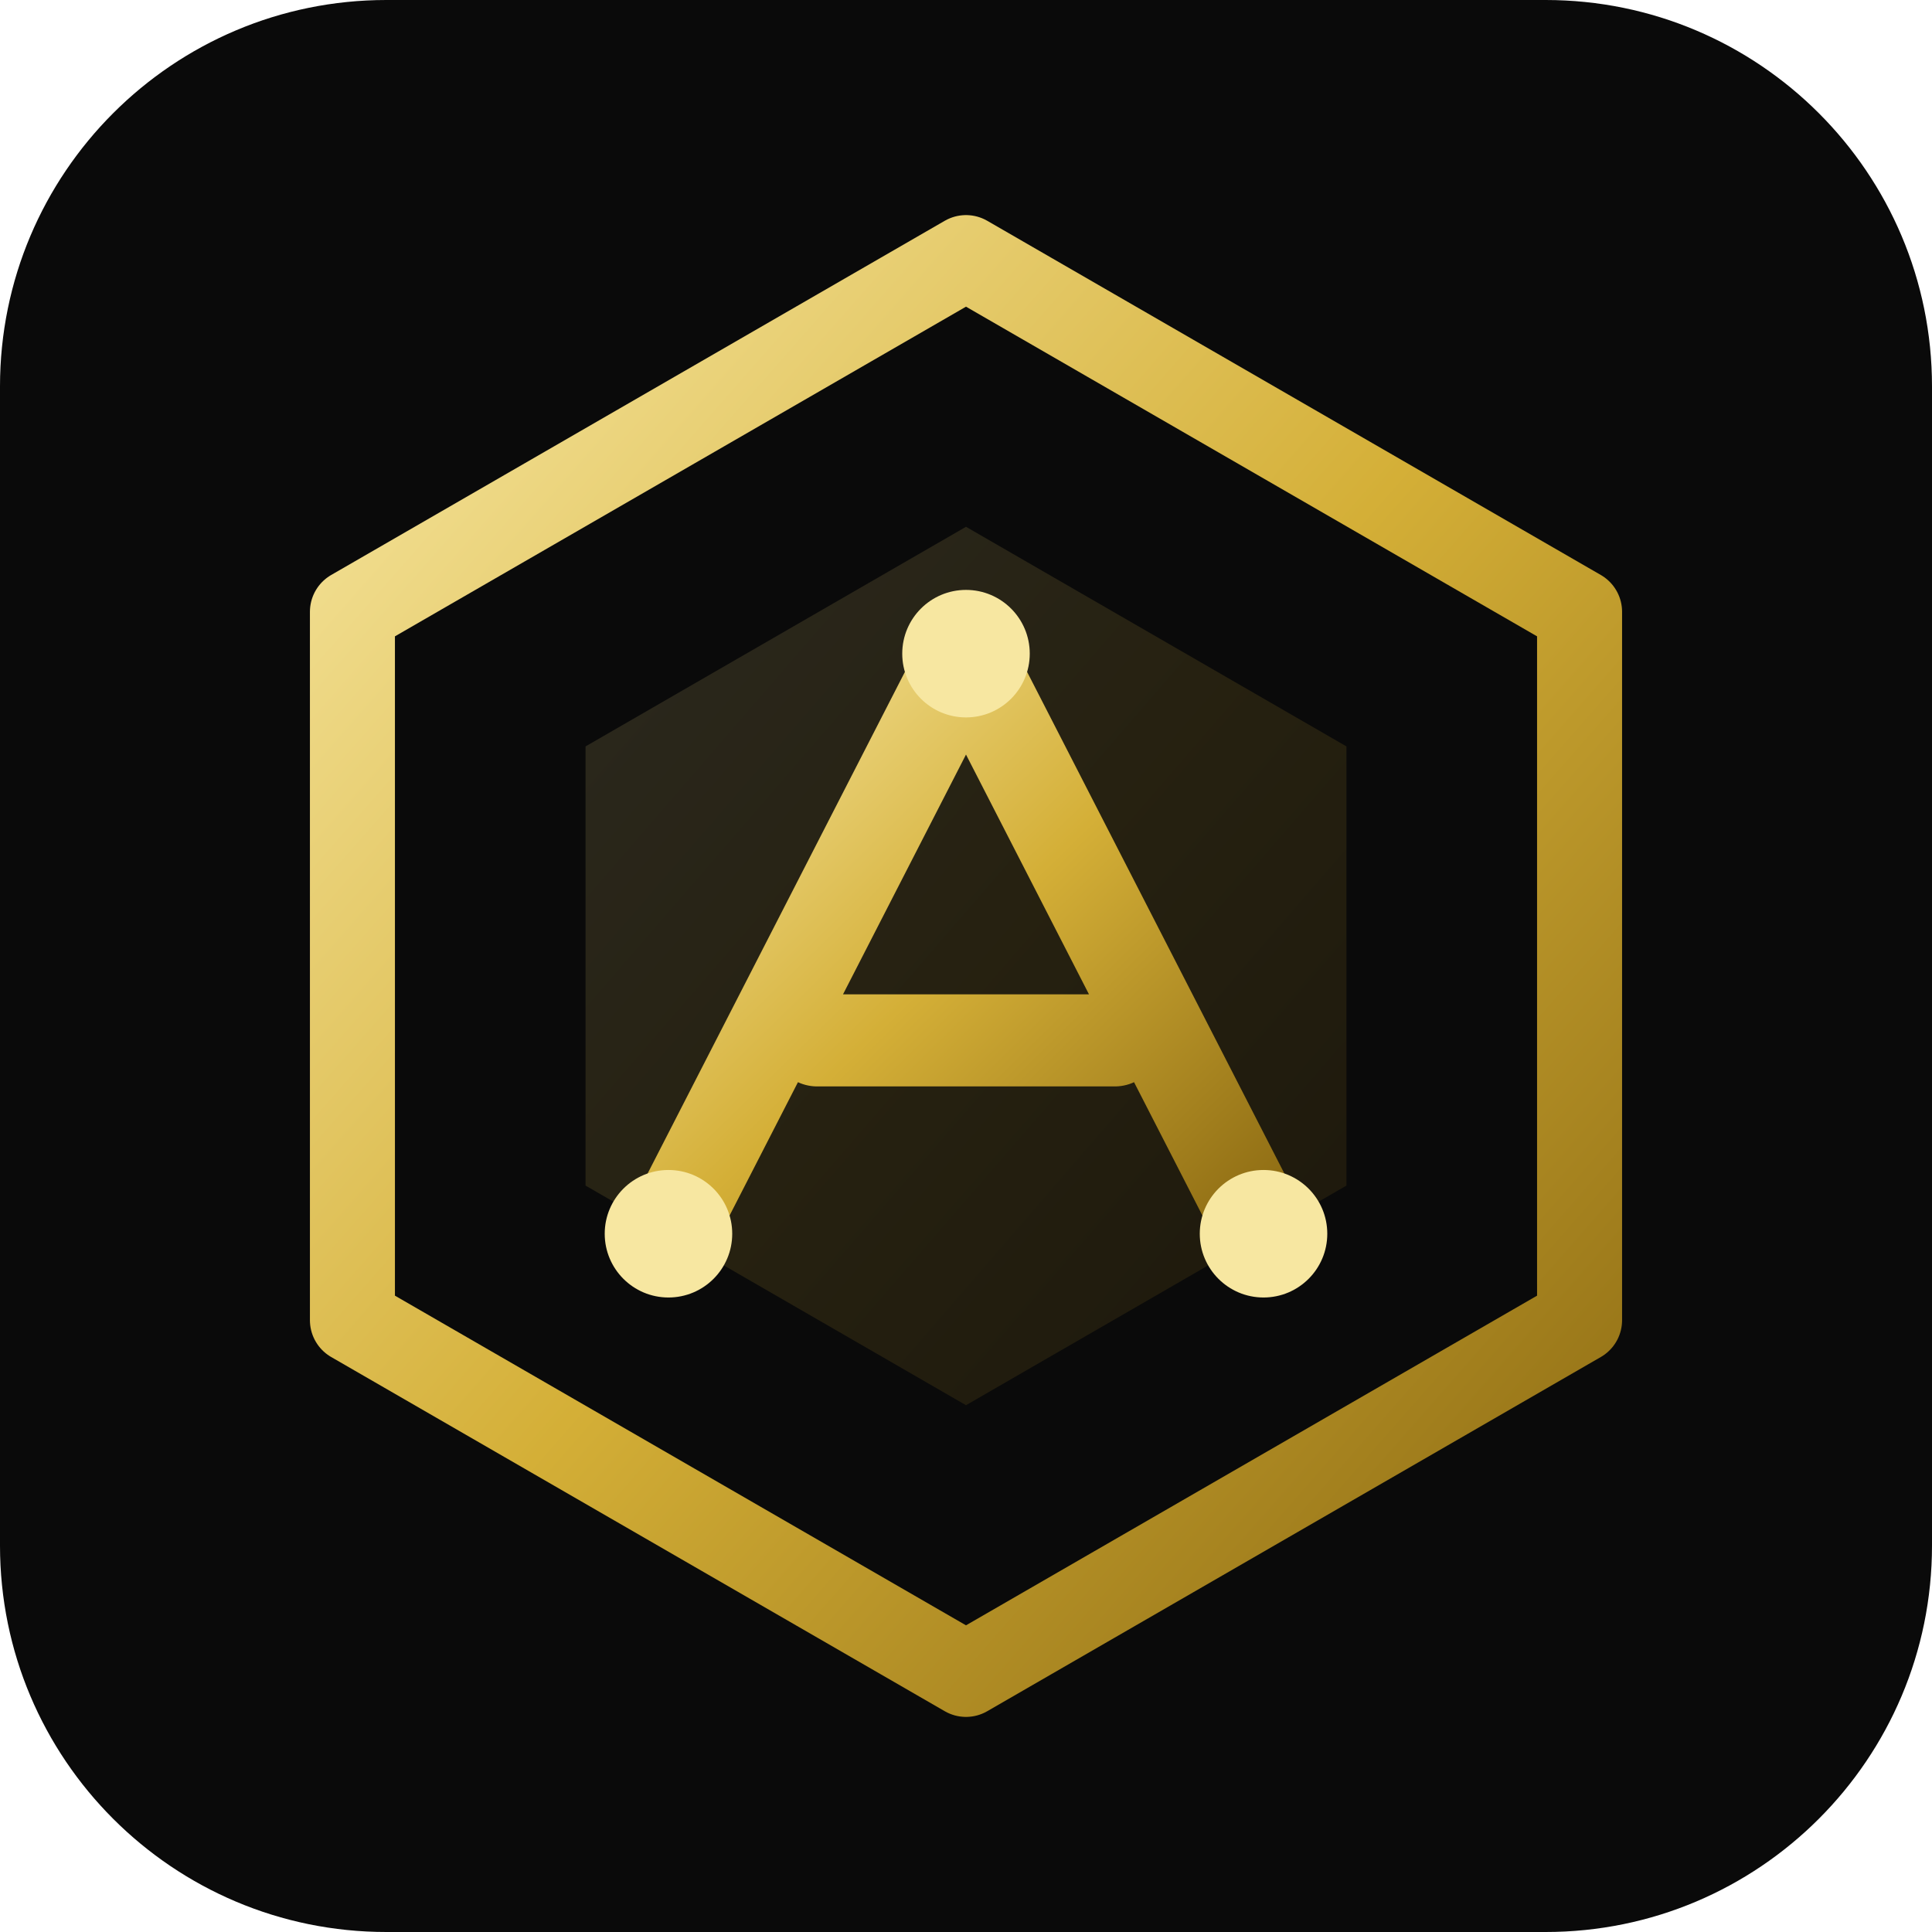
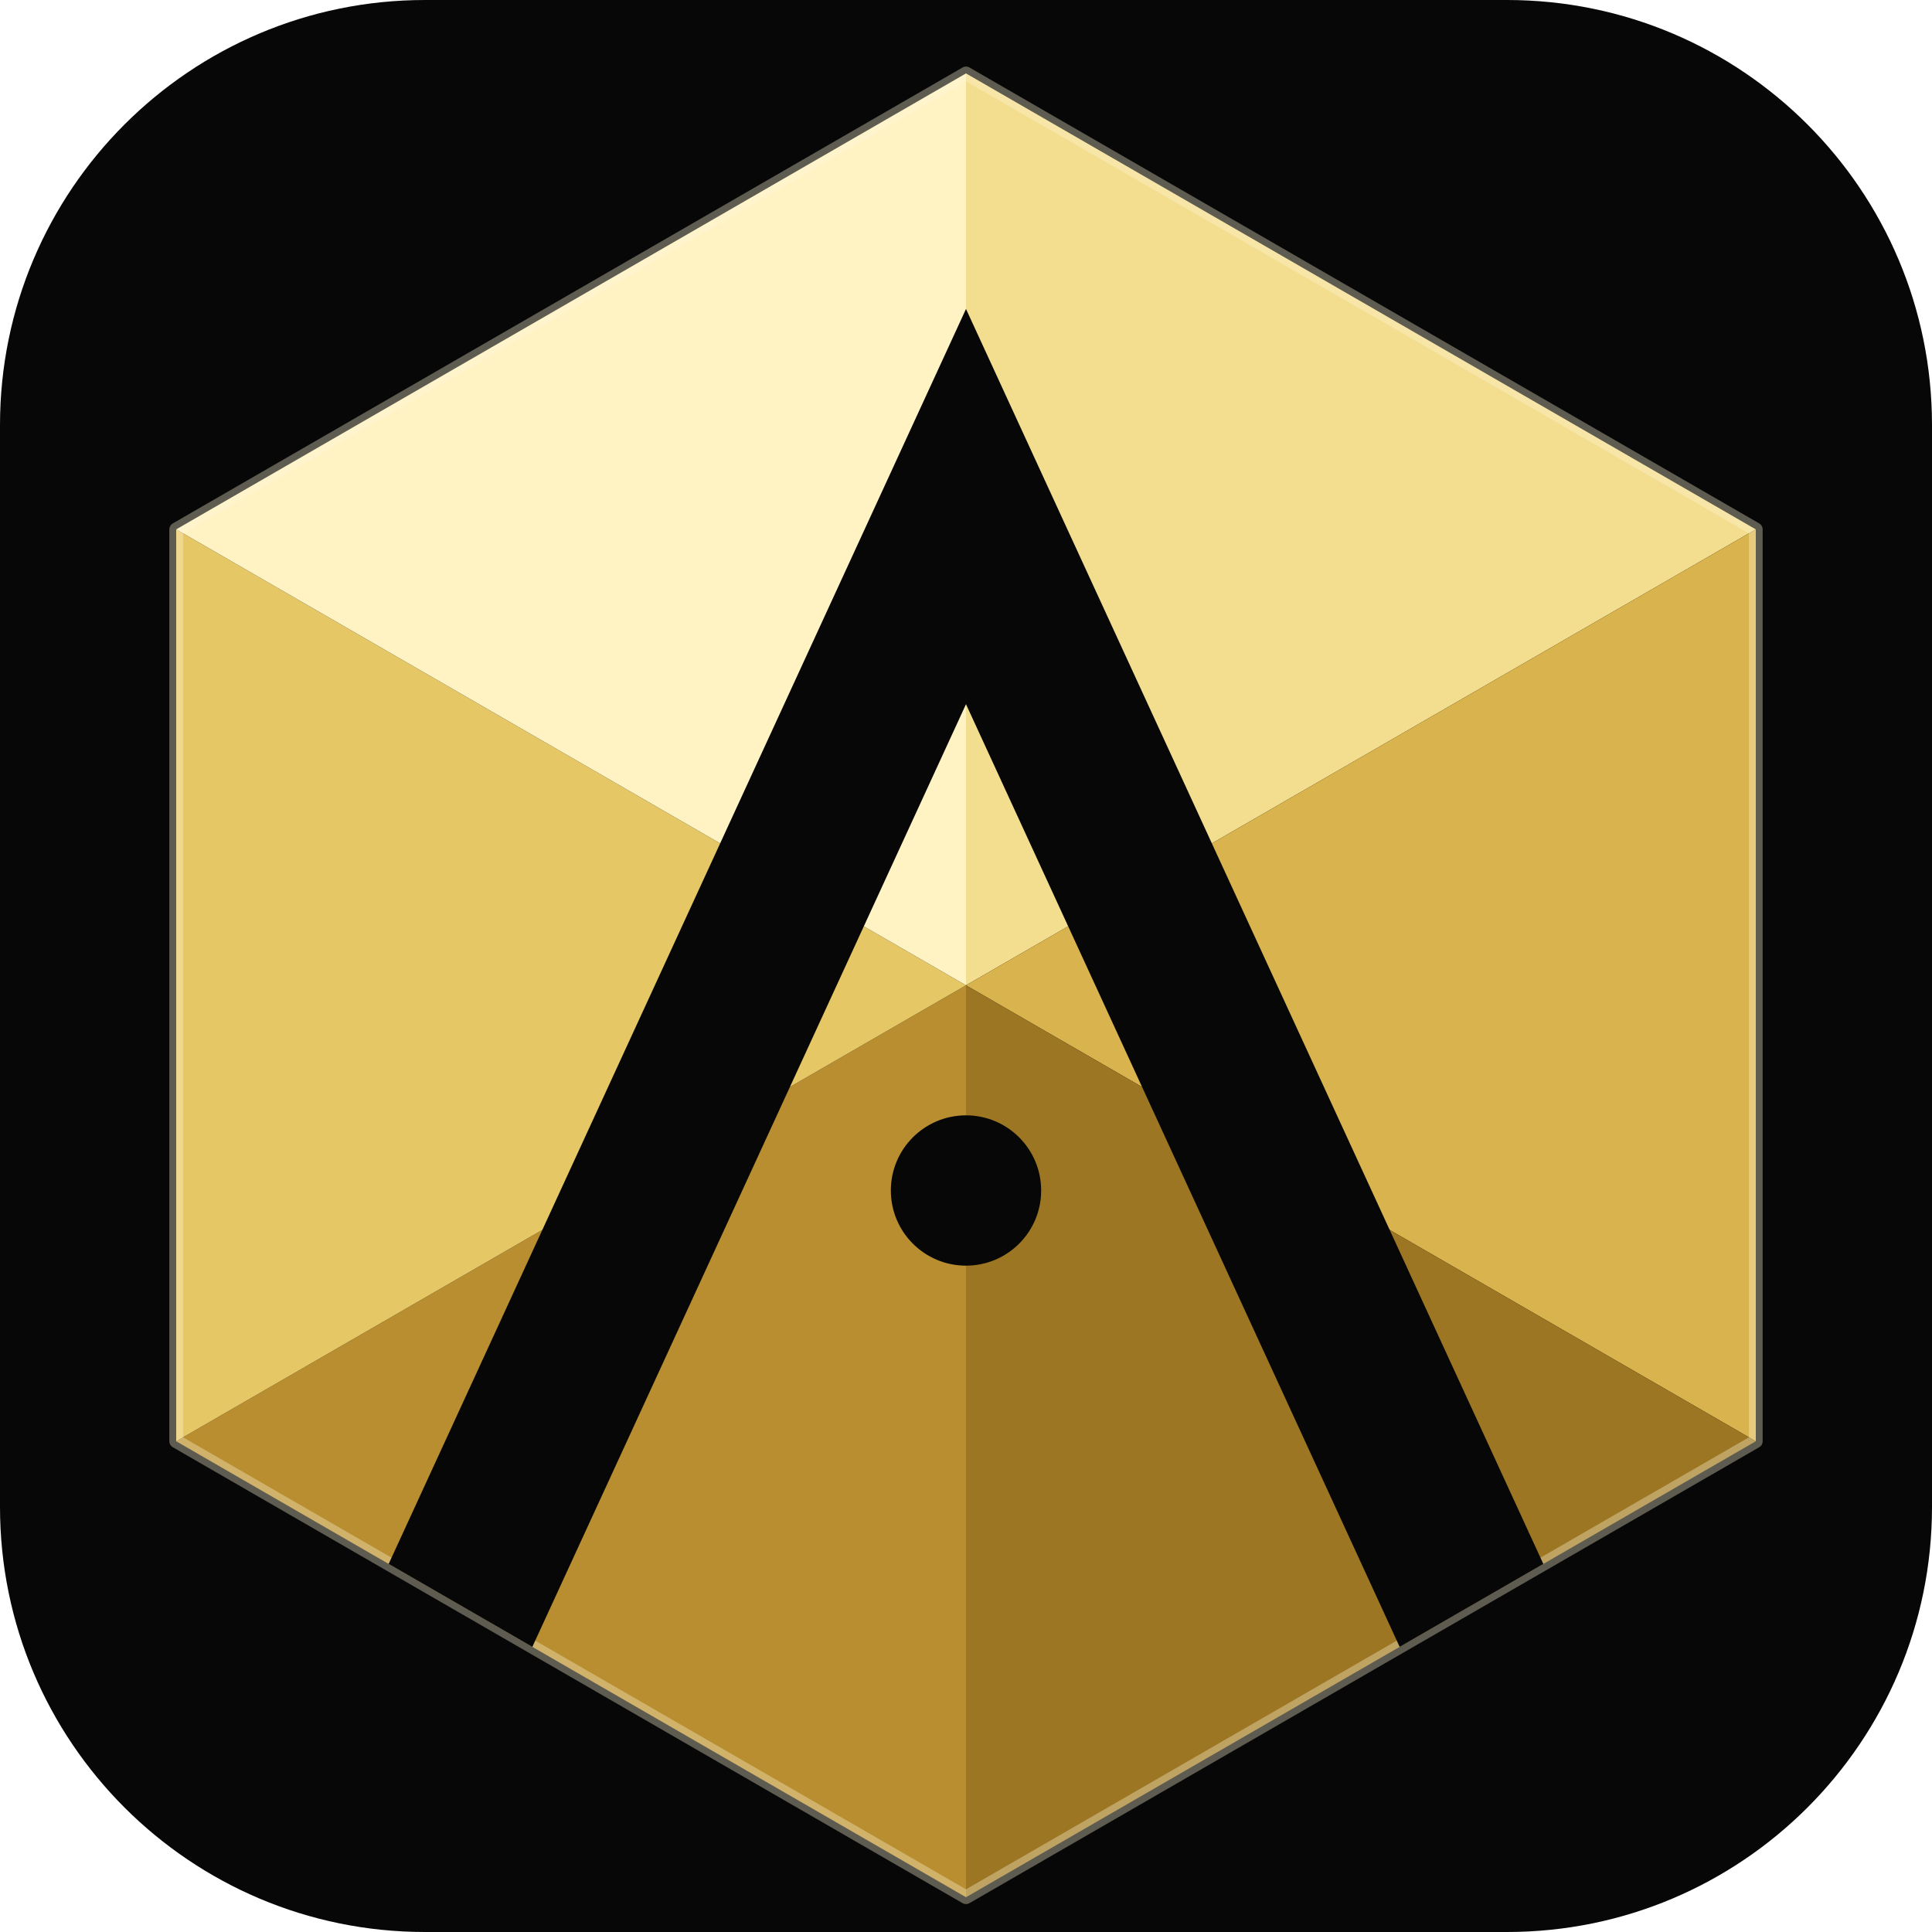
- <svg xmlns="http://www.w3.org/2000/svg" viewBox="0 0 120 120">
+ <svg xmlns="http://www.w3.org/2000/svg" viewBox="0 0 100 100">
  <defs>
-     <linearGradient id="g" x1="0" y1="0" x2="1" y2="1">
-       <stop offset="0" stop-color="#F7E7A1" />
-       <stop offset=".5" stop-color="#D4AF37" />
-       <stop offset="1" stop-color="#8C6A12" />
+     <linearGradient id="fg" x1="0" y1="0" x2="1" y2="1">
+       <stop offset="0" stop-color="#FBF0C0" />
+       <stop offset=".45" stop-color="#E9CB6B" />
+       <stop offset="1" stop-color="#7A5A12" />
+     </linearGradient>
+     <linearGradient id="fw" x1="0" y1="0" x2="0" y2="1">
+       <stop offset="0" stop-color="#FBF0C0" />
+       <stop offset=".55" stop-color="#E9CB6B" />
+       <stop offset="1" stop-color="#C9A23A" />
    </linearGradient>
  </defs>
-   <rect width="120" height="120" rx="24" fill="#0a0a0a" />
-   <polygon points="98.11,82.00 60.00,104.00 21.89,82.00 21.89,38.00 60.00,16.00 98.11,38.00" fill="none" stroke="url(#g)" stroke-width="5.28" stroke-linejoin="round" />
-   <polygon points="83.63,73.64 60.00,87.28 36.37,73.64 36.37,46.36 60.00,32.72 83.63,46.36" fill="url(#g)" opacity=".14" />
-   <path d="M41.52,76.63 L60.00,40.60 L78.48,76.63 M50.76,64.62 L69.24,64.62" fill="none" stroke="url(#g)" stroke-width="5.72" stroke-linecap="round" stroke-linejoin="round" />
-   <circle cx="41.52" cy="76.63" r="3.96" fill="#F7E7A1" />
-   <circle cx="60.00" cy="40.60" r="3.96" fill="#F7E7A1" />
-   <circle cx="78.48" cy="76.63" r="3.96" fill="#F7E7A1" />
+   <rect width="100" height="100" rx="22" fill="#070707" />
+   <polygon points="50.00,51.00 50.00,3.80 90.88,27.40" fill="#F3DD8E" />
+   <polygon points="50.00,51.00 90.88,27.40 90.88,74.60" fill="#D9B44E" />
+   <polygon points="50.00,51.00 90.88,74.60 50.00,98.20" fill="#9C7623" />
+   <polygon points="50.00,51.00 50.00,98.20 9.12,74.60" fill="#B88E30" />
+   <polygon points="50.00,51.00 9.12,74.60 9.12,27.40" fill="#E6C766" />
+   <polygon points="50.00,51.00 9.12,27.40 50.00,3.80" fill="#FFF3C4" />
+   <polygon points="50.00,3.80 90.88,27.40 90.88,74.60 50.00,98.20 9.12,74.60 9.12,27.40" fill="none" stroke="#FFF7D6" stroke-opacity=".35" stroke-width="0.71" stroke-linejoin="round" />
+   <clipPath id="fc">
+     <polygon points="50.00,3.80 90.88,27.40 90.88,74.60 50.00,98.20 9.12,74.60 9.12,27.40" />
+   </clipPath>
+   <path clip-path="url(#fc)" d="M17.43,97.02 L50.00,26.22 L82.57,97.02" fill="none" stroke="#070707" stroke-width="8.55" stroke-linejoin="miter" stroke-miterlimit="10" />
+   <circle cx="50.00" cy="61.62" r="3.89" fill="#070707" />
</svg>
